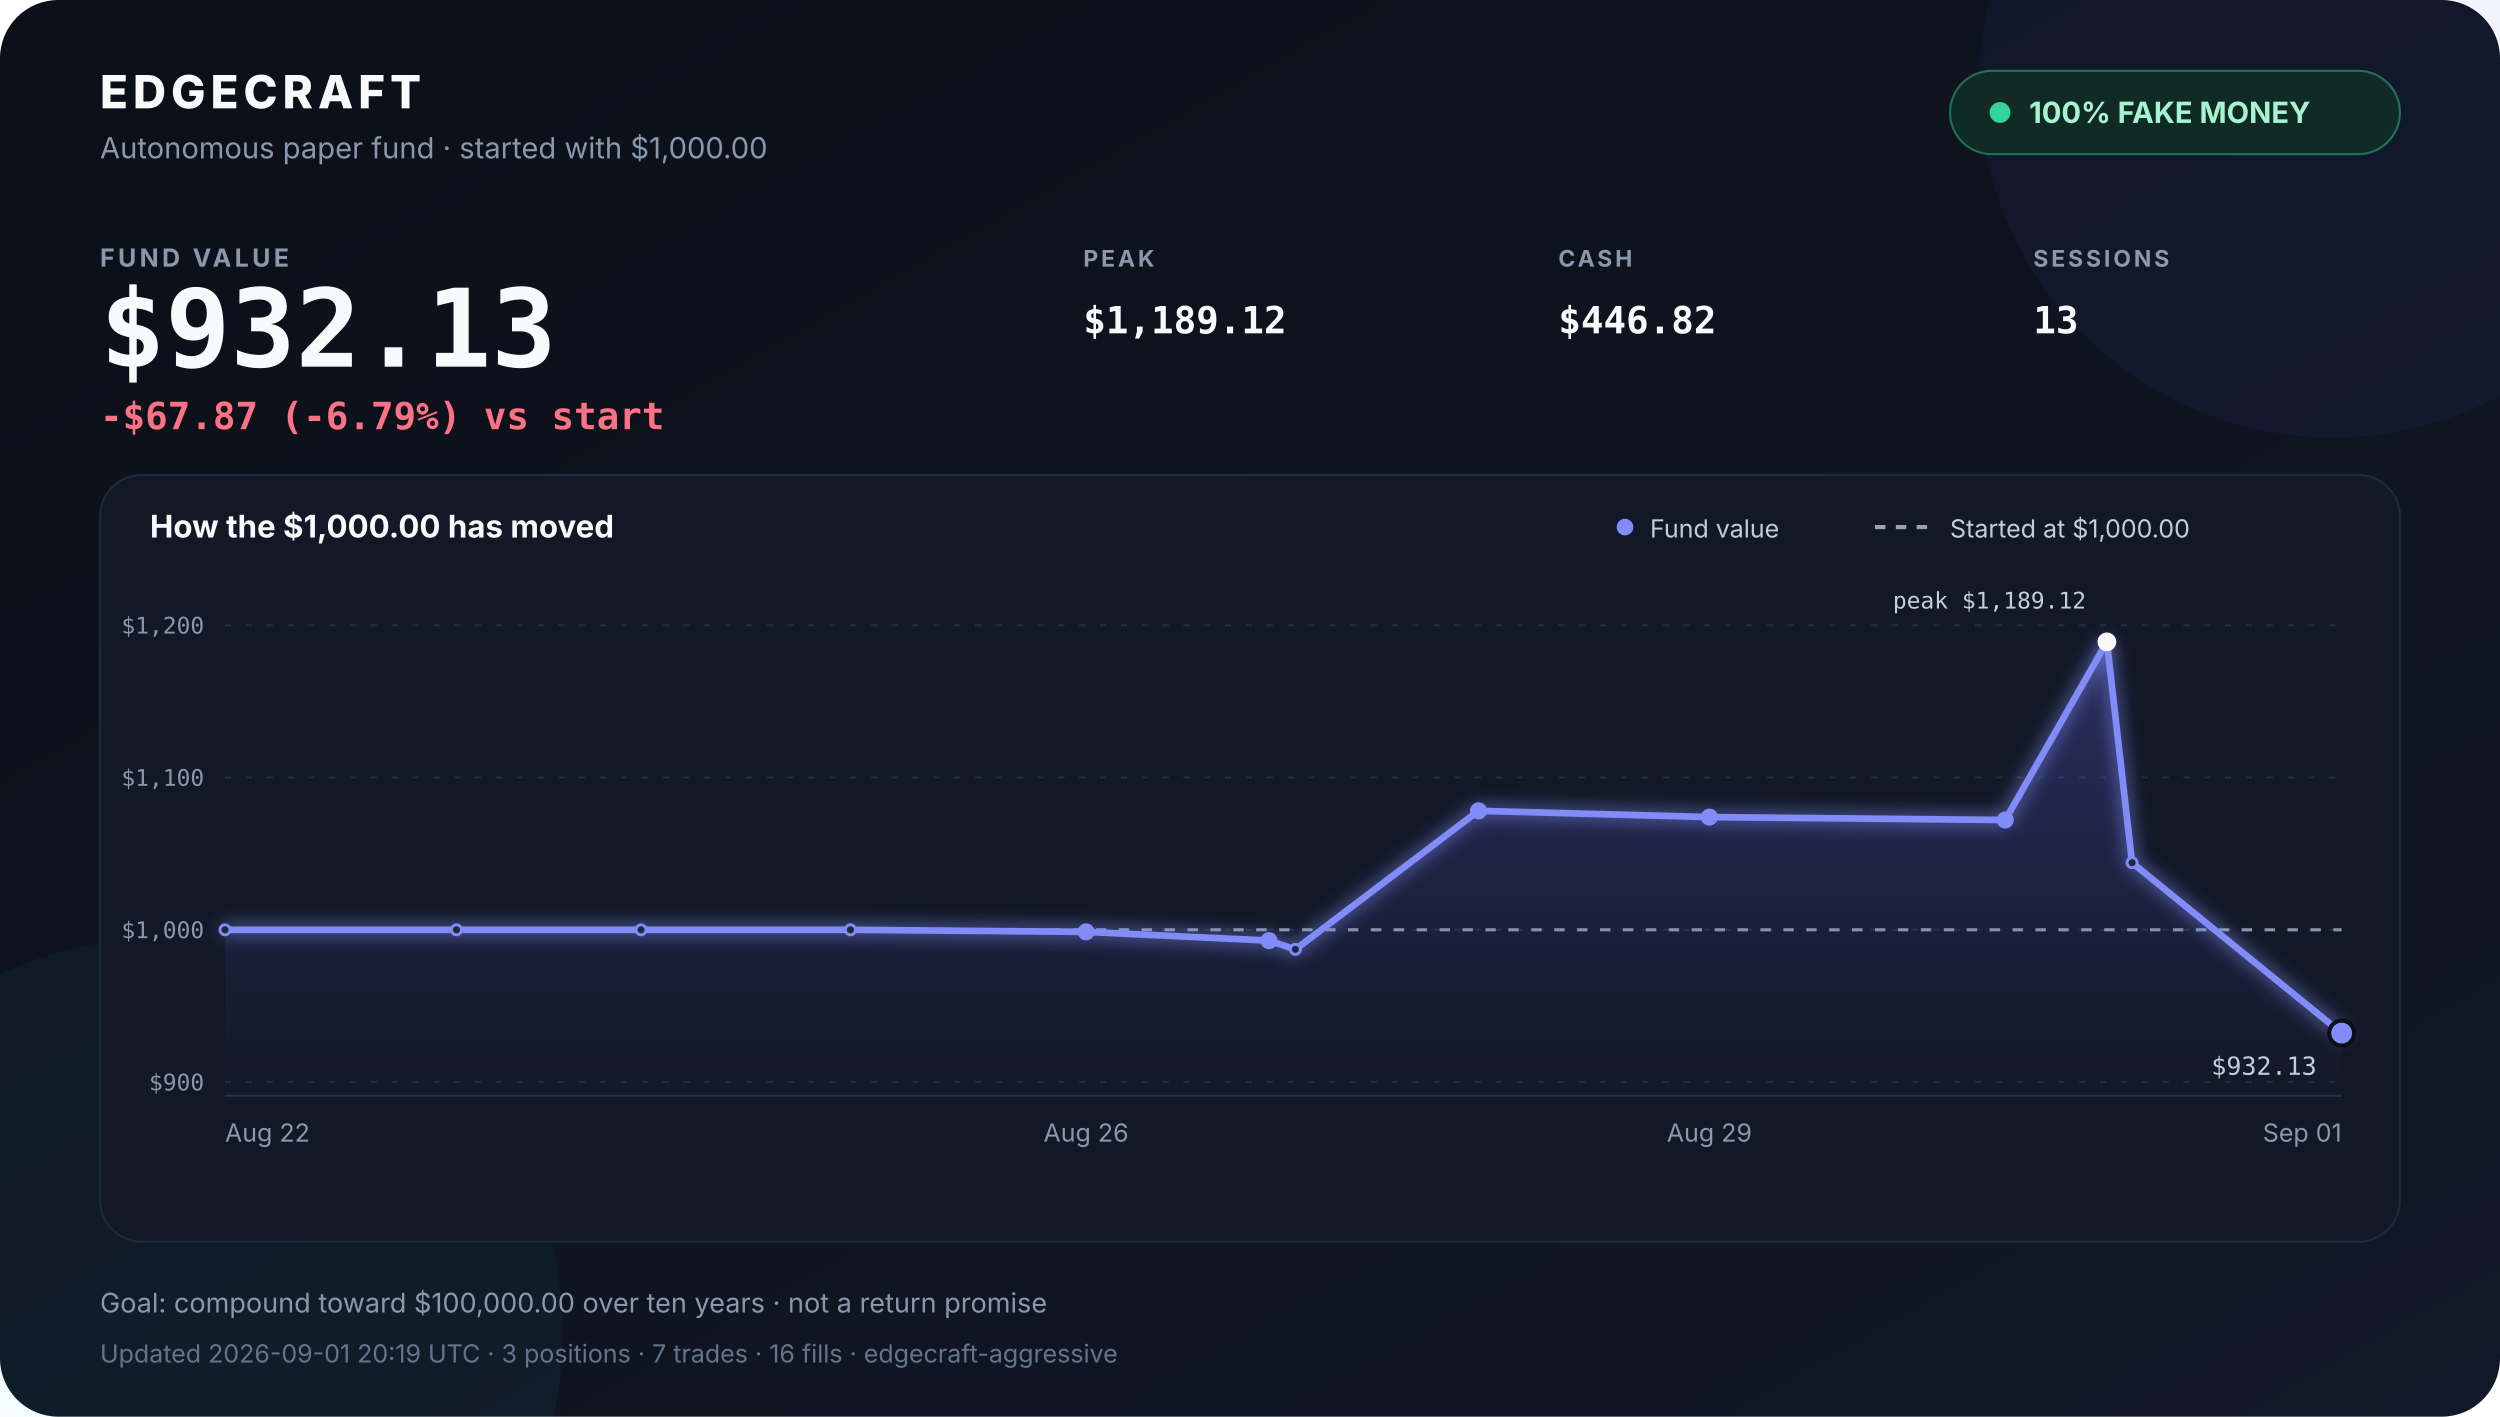
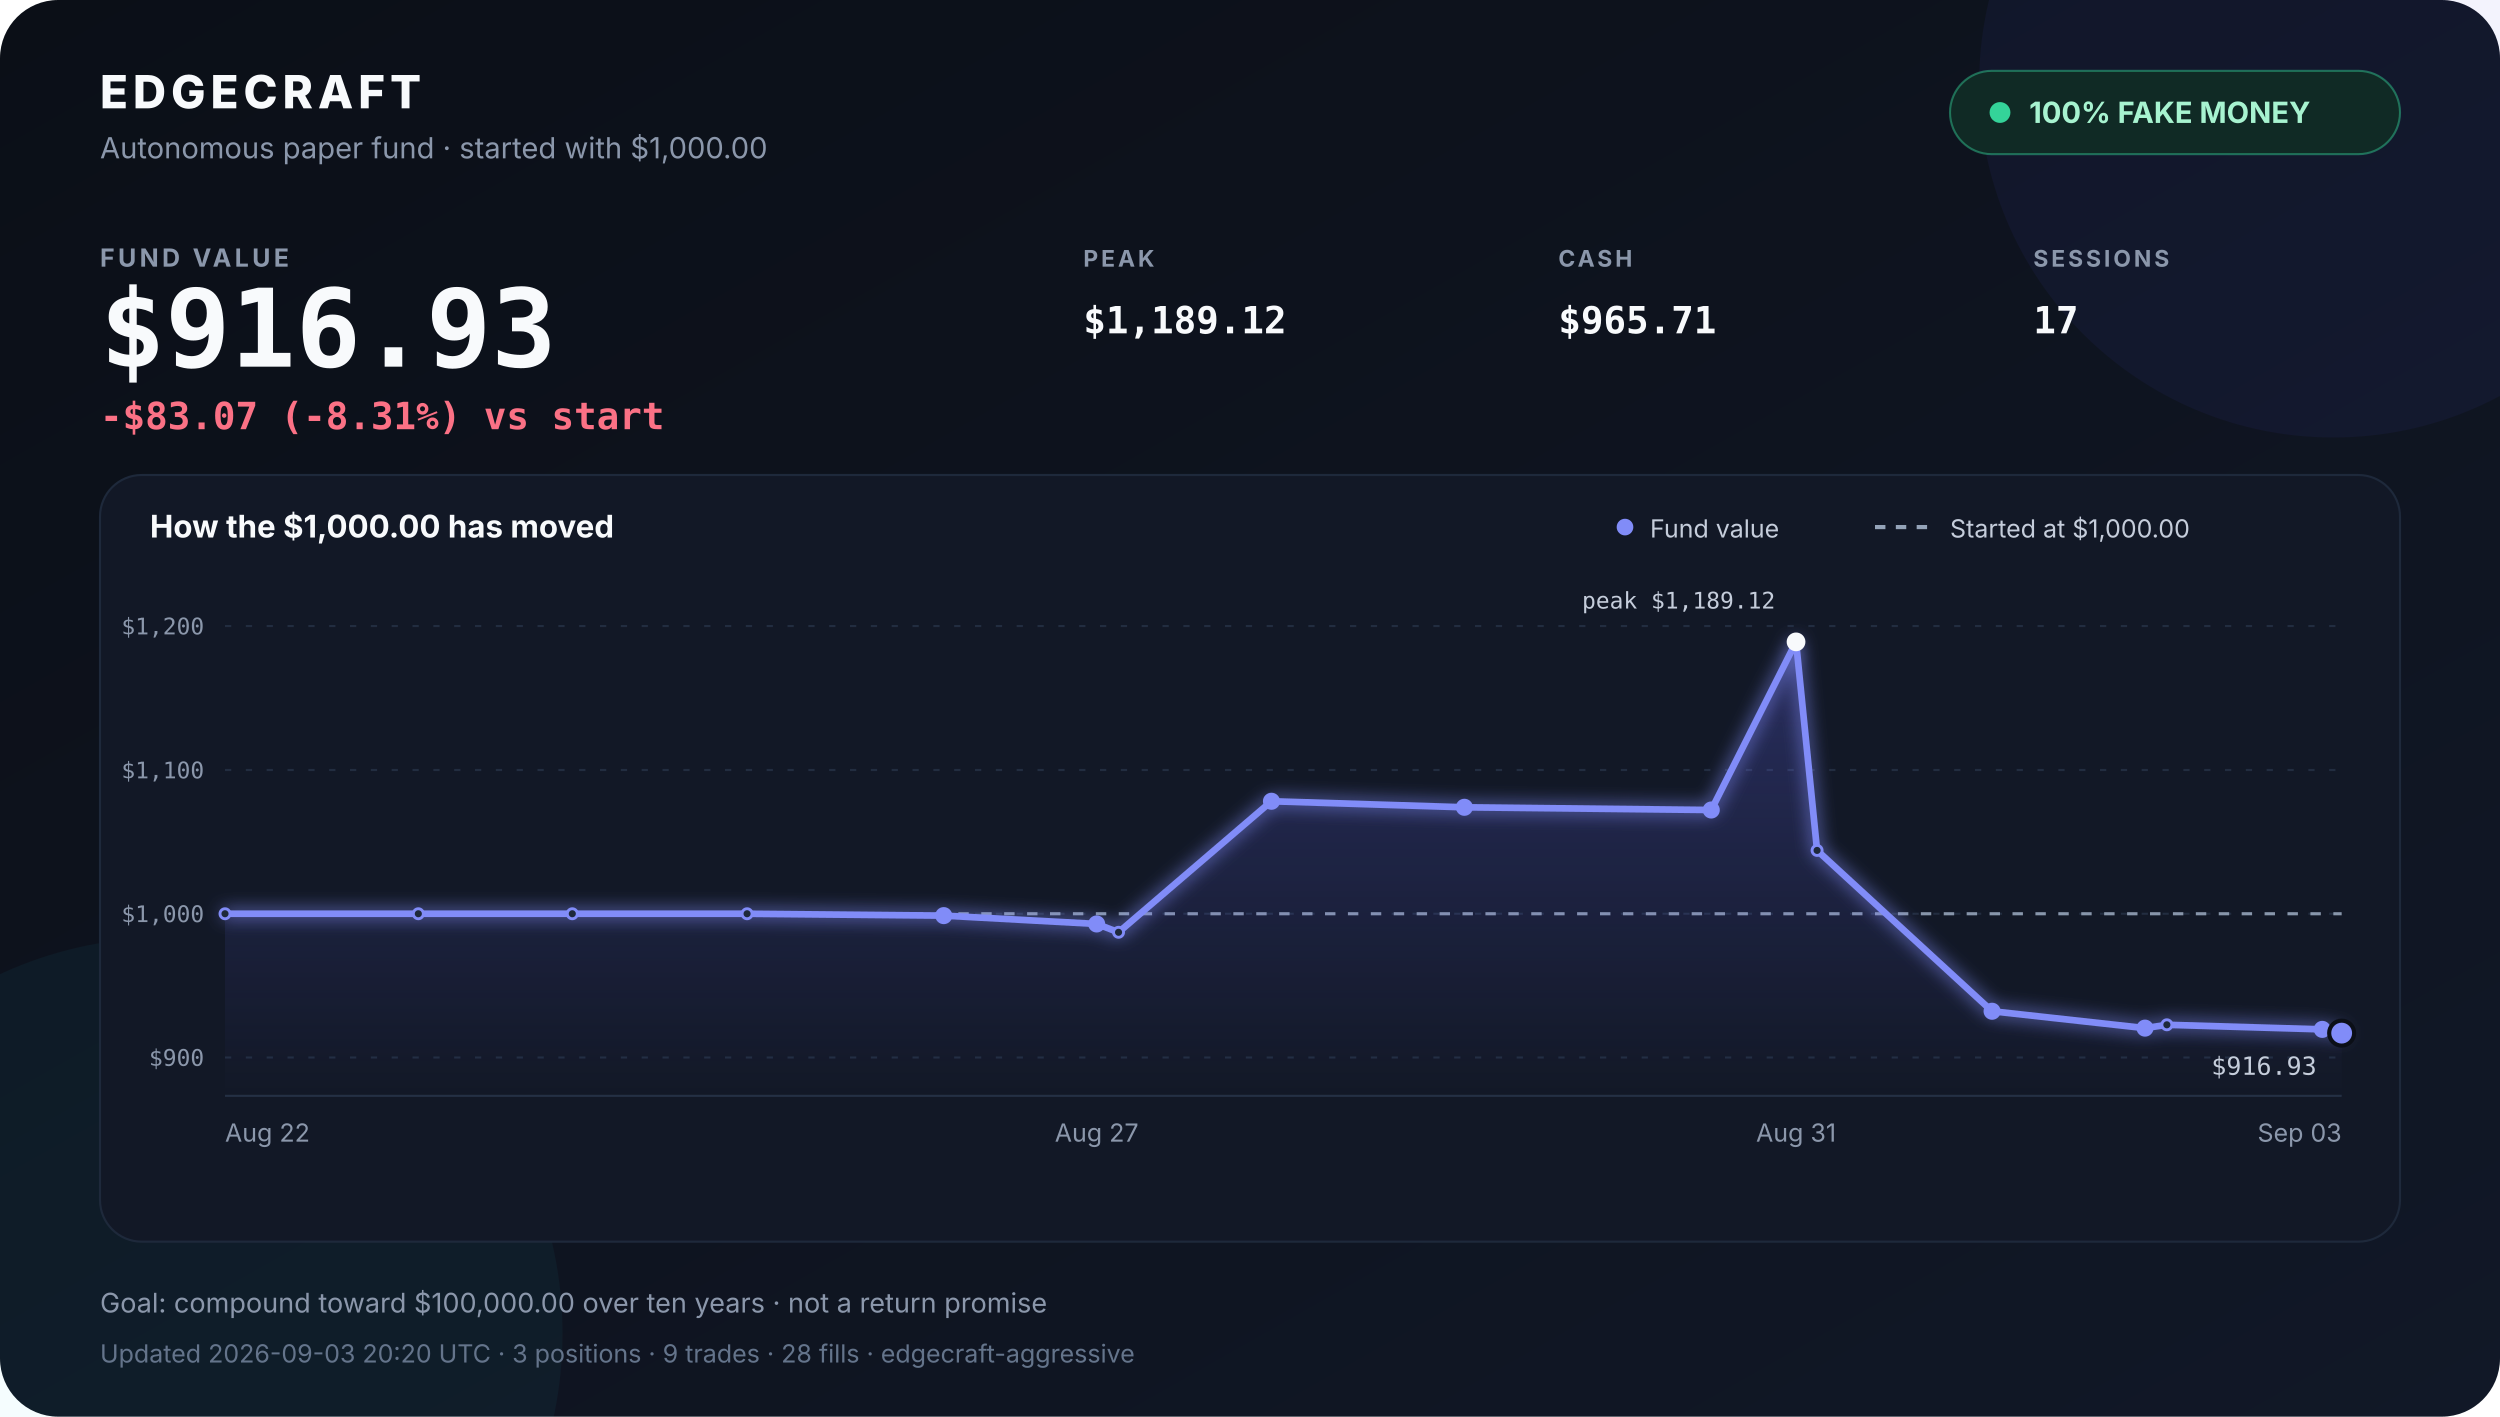
<svg xmlns="http://www.w3.org/2000/svg" width="1200" height="680" viewBox="0 0 1200 680" role="img" aria-labelledby="title desc">
  <defs>
    <linearGradient id="bg" x1="0" y1="0" x2="1" y2="1">
      <stop stop-color="#0b0f17" />
      <stop offset="1" stop-color="#111827" />
    </linearGradient>
    <linearGradient id="area" x1="0" y1="0" x2="0" y2="1">
      <stop stop-color="#6366f1" stop-opacity=".28" />
      <stop offset="1" stop-color="#6366f1" stop-opacity="0" />
    </linearGradient>
    <filter id="glow">
      <feGaussianBlur stdDeviation="4" result="b" />
      <feMerge>
        <feMergeNode in="b" />
        <feMergeNode in="SourceGraphic" />
      </feMerge>
    </filter>
  </defs>
  <rect width="1200" height="680" rx="28" fill="url(#bg)" />
  <circle cx="1120" cy="40" r="170" fill="#4f46e5" opacity=".07" />
  <circle cx="80" cy="640" r="190" fill="#22d3ee" opacity=".05" />
  <g font-family="ui-sans-serif,system-ui,-apple-system,Segoe UI,sans-serif">
    <text x="48" y="52" fill="#f8fafc" font-size="22" font-weight="800" letter-spacing="2.4">EDGECRAFT</text>
    <text x="48" y="76" fill="#8b97ab" font-size="14">Autonomous paper fund · started with $1,000.00</text>
    <rect x="936" y="34" width="216" height="40" rx="20" fill="#102a25" stroke="#34d399" stroke-opacity=".45" />
    <circle cx="960" cy="54" r="5" fill="#34d399" />
    <text x="974" y="59" fill="#a7f3d0" font-size="14" font-weight="700">100% FAKE MONEY</text>
    <text x="48" y="128" fill="#8b97ab" font-size="12" font-weight="700" letter-spacing="1.6">FUND VALUE</text>
-     <text x="48" y="176" fill="#f8fafc" font-size="52" font-weight="800" font-family="ui-monospace,SFMono-Regular,Menlo,monospace">$932.13</text>
-     <text x="48" y="206" fill="#fb7185" font-size="18" font-weight="700" font-family="ui-monospace,SFMono-Regular,Menlo,monospace">-$67.87  (-6.79%) vs start</text>
+     <text x="48" y="176" fill="#f8fafc" font-size="52" font-weight="800" font-family="ui-monospace,SFMono-Regular,Menlo,monospace">$916.93</text>
+     <text x="48" y="206" fill="#fb7185" font-size="18" font-weight="700" font-family="ui-monospace,SFMono-Regular,Menlo,monospace">-$83.07  (-8.31%) vs start</text>
    <text x="520" y="128" fill="#8b97ab" font-size="11" font-weight="700" letter-spacing="1.4">PEAK</text>
    <text x="520" y="160" fill="#f8fafc" font-size="18" font-weight="700" font-family="ui-monospace,SFMono-Regular,Menlo,monospace">$1,189.12</text>
    <text x="748" y="128" fill="#8b97ab" font-size="11" font-weight="700" letter-spacing="1.4">CASH</text>
-     <text x="748" y="160" fill="#f8fafc" font-size="18" font-weight="700" font-family="ui-monospace,SFMono-Regular,Menlo,monospace">$446.82</text>
+     <text x="748" y="160" fill="#f8fafc" font-size="18" font-weight="700" font-family="ui-monospace,SFMono-Regular,Menlo,monospace">$965.71</text>
    <text x="976" y="128" fill="#8b97ab" font-size="11" font-weight="700" letter-spacing="1.4">SESSIONS</text>
-     <text x="976" y="160" fill="#f8fafc" font-size="18" font-weight="700" font-family="ui-monospace,SFMono-Regular,Menlo,monospace">13</text>
+     <text x="976" y="160" fill="#f8fafc" font-size="18" font-weight="700" font-family="ui-monospace,SFMono-Regular,Menlo,monospace">17</text>
    <rect x="48" y="228" width="1104" height="368" rx="20" fill="#121826" stroke="#1e293b" />
    <text x="72" y="258" fill="#f8fafc" font-size="15" font-weight="700">How the $1,000.00 has moved</text>
    <circle cx="780" cy="253" r="4" fill="#818cf8" />
    <text x="792" y="258" fill="#c5cddb" font-size="12">Fund value</text>
    <line x1="900" y1="253" x2="928" y2="253" stroke="#94a3b8" stroke-width="2" stroke-dasharray="5 5" />
    <text x="936" y="258" fill="#c5cddb" font-size="12">Started at $1,000.00</text>
    <line x1="108" y1="526" x2="1124" y2="526" stroke="#243044" />
-     <line x1="108" y1="519.4" x2="1124" y2="519.4" stroke="#243044" stroke-dasharray="3 7" opacity=".85" />
-     <text x="98" y="523.4" text-anchor="end" fill="#8b97ab" font-size="11" font-family="ui-monospace,SFMono-Regular,Menlo,monospace">$900</text>
-     <line x1="108" y1="446.3" x2="1124" y2="446.3" stroke="#243044" stroke-dasharray="3 7" opacity=".85" />
-     <text x="98" y="450.3" text-anchor="end" fill="#8b97ab" font-size="11" font-family="ui-monospace,SFMono-Regular,Menlo,monospace">$1,000</text>
-     <line x1="108" y1="373.2" x2="1124" y2="373.2" stroke="#243044" stroke-dasharray="3 7" opacity=".85" />
-     <text x="98" y="377.2" text-anchor="end" fill="#8b97ab" font-size="11" font-family="ui-monospace,SFMono-Regular,Menlo,monospace">$1,100</text>
-     <line x1="108" y1="300.1" x2="1124" y2="300.1" stroke="#243044" stroke-dasharray="3 7" opacity=".85" />
-     <text x="98" y="304.1" text-anchor="end" fill="#8b97ab" font-size="11" font-family="ui-monospace,SFMono-Regular,Menlo,monospace">$1,200</text>
-     <line x1="108" y1="446.3" x2="1124" y2="446.3" stroke="#94a3b8" stroke-width="1.5" stroke-dasharray="5 6" opacity=".9" />
-     <polygon points="108.0,526.0 108.0,446.3 219.1,446.3 307.7,446.3 408.2,446.3 521.3,447.3 609.1,451.5 621.8,455.7 709.7,389.2 820.5,392.2 962.5,393.6 1011.3,308.1 1023.4,414.1 1124.0,495.9 1124.0,526.0" fill="url(#area)" />
-     <polyline points="108.0,446.3 219.1,446.3 307.7,446.3 408.2,446.3 521.3,447.3 609.1,451.5 621.8,455.7 709.7,389.2 820.5,392.2 962.5,393.6 1011.3,308.1 1023.4,414.1 1124.0,495.9" fill="none" stroke="#818cf8" stroke-width="3.2" stroke-linecap="round" stroke-linejoin="round" filter="url(#glow)" />
-     <circle cx="108.0" cy="446.3" r="2.4" fill="#1e293b" stroke="#818cf8" stroke-width="1.4" />
-     <circle cx="219.1" cy="446.3" r="2.4" fill="#1e293b" stroke="#818cf8" stroke-width="1.4" />
-     <circle cx="307.7" cy="446.3" r="2.4" fill="#1e293b" stroke="#818cf8" stroke-width="1.4" />
-     <circle cx="408.2" cy="446.3" r="2.4" fill="#1e293b" stroke="#818cf8" stroke-width="1.4" />
-     <circle cx="521.3" cy="447.3" r="3.4" fill="#818cf8" stroke="#818cf8" stroke-width="1.4" />
-     <circle cx="609.1" cy="451.5" r="3.4" fill="#818cf8" stroke="#818cf8" stroke-width="1.4" />
-     <circle cx="621.8" cy="455.7" r="2.4" fill="#1e293b" stroke="#818cf8" stroke-width="1.4" />
-     <circle cx="709.7" cy="389.2" r="3.4" fill="#818cf8" stroke="#818cf8" stroke-width="1.4" />
-     <circle cx="820.5" cy="392.2" r="3.4" fill="#818cf8" stroke="#818cf8" stroke-width="1.4" />
-     <circle cx="962.5" cy="393.6" r="3.4" fill="#818cf8" stroke="#818cf8" stroke-width="1.4" />
-     <circle cx="1011.3" cy="308.1" r="3.4" fill="#818cf8" stroke="#818cf8" stroke-width="1.4" />
-     <circle cx="1023.4" cy="414.1" r="2.4" fill="#1e293b" stroke="#818cf8" stroke-width="1.4" />
-     <circle cx="1124.0" cy="495.9" r="3.4" fill="#818cf8" stroke="#818cf8" stroke-width="1.4" />
-     <circle cx="1011.3" cy="308.1" r="4.5" fill="#f8fafc" />
-     <text x="1001.3" y="292.1" text-anchor="end" fill="#c5cddb" font-size="11" font-family="ui-monospace,SFMono-Regular,Menlo,monospace">peak $1,189.12</text>
+     <line x1="108" y1="507.6" x2="1124" y2="507.6" stroke="#243044" stroke-dasharray="3 7" opacity=".85" />
+     <text x="98" y="511.6" text-anchor="end" fill="#8b97ab" font-size="11" font-family="ui-monospace,SFMono-Regular,Menlo,monospace">$900</text>
+     <line x1="108" y1="438.6" x2="1124" y2="438.6" stroke="#243044" stroke-dasharray="3 7" opacity=".85" />
+     <text x="98" y="442.6" text-anchor="end" fill="#8b97ab" font-size="11" font-family="ui-monospace,SFMono-Regular,Menlo,monospace">$1,000</text>
+     <line x1="108" y1="369.6" x2="1124" y2="369.6" stroke="#243044" stroke-dasharray="3 7" opacity=".85" />
+     <text x="98" y="373.6" text-anchor="end" fill="#8b97ab" font-size="11" font-family="ui-monospace,SFMono-Regular,Menlo,monospace">$1,100</text>
+     <line x1="108" y1="300.5" x2="1124" y2="300.5" stroke="#243044" stroke-dasharray="3 7" opacity=".85" />
+     <text x="98" y="304.5" text-anchor="end" fill="#8b97ab" font-size="11" font-family="ui-monospace,SFMono-Regular,Menlo,monospace">$1,200</text>
+     <line x1="108" y1="438.6" x2="1124" y2="438.6" stroke="#94a3b8" stroke-width="1.5" stroke-dasharray="5 6" opacity=".9" />
+     <polygon points="108.0,526.0 108.0,438.6 200.8,438.6 274.7,438.6 358.6,438.6 453.0,439.5 526.4,443.5 536.9,447.5 610.3,384.6 702.9,387.5 821.4,388.8 862.1,308.1 872.2,408.2 956.2,485.4 1029.6,493.5 1040.1,491.9 1114.7,494.1 1124.0,495.9 1124.0,526.0" fill="url(#area)" />
+     <polyline points="108.0,438.6 200.8,438.6 274.7,438.6 358.6,438.6 453.0,439.5 526.4,443.5 536.9,447.5 610.3,384.6 702.9,387.5 821.4,388.8 862.1,308.1 872.2,408.2 956.2,485.4 1029.6,493.5 1040.1,491.9 1114.7,494.1 1124.0,495.9" fill="none" stroke="#818cf8" stroke-width="3.2" stroke-linecap="round" stroke-linejoin="round" filter="url(#glow)" />
+     <circle cx="108.0" cy="438.6" r="2.4" fill="#1e293b" stroke="#818cf8" stroke-width="1.4" />
+     <circle cx="200.8" cy="438.6" r="2.4" fill="#1e293b" stroke="#818cf8" stroke-width="1.4" />
+     <circle cx="274.7" cy="438.6" r="2.4" fill="#1e293b" stroke="#818cf8" stroke-width="1.4" />
+     <circle cx="358.6" cy="438.6" r="2.4" fill="#1e293b" stroke="#818cf8" stroke-width="1.4" />
+     <circle cx="453.0" cy="439.5" r="3.4" fill="#818cf8" stroke="#818cf8" stroke-width="1.4" />
+     <circle cx="526.4" cy="443.5" r="3.4" fill="#818cf8" stroke="#818cf8" stroke-width="1.4" />
+     <circle cx="536.9" cy="447.5" r="2.4" fill="#1e293b" stroke="#818cf8" stroke-width="1.4" />
+     <circle cx="610.3" cy="384.6" r="3.4" fill="#818cf8" stroke="#818cf8" stroke-width="1.4" />
+     <circle cx="702.9" cy="387.5" r="3.4" fill="#818cf8" stroke="#818cf8" stroke-width="1.4" />
+     <circle cx="821.4" cy="388.8" r="3.4" fill="#818cf8" stroke="#818cf8" stroke-width="1.4" />
+     <circle cx="862.1" cy="308.1" r="3.4" fill="#818cf8" stroke="#818cf8" stroke-width="1.4" />
+     <circle cx="872.2" cy="408.2" r="2.4" fill="#1e293b" stroke="#818cf8" stroke-width="1.4" />
+     <circle cx="956.2" cy="485.4" r="3.4" fill="#818cf8" stroke="#818cf8" stroke-width="1.4" />
+     <circle cx="1029.6" cy="493.5" r="3.4" fill="#818cf8" stroke="#818cf8" stroke-width="1.4" />
+     <circle cx="1040.1" cy="491.9" r="2.4" fill="#1e293b" stroke="#818cf8" stroke-width="1.4" />
+     <circle cx="1114.7" cy="494.1" r="3.4" fill="#818cf8" stroke="#818cf8" stroke-width="1.4" />
+     <circle cx="1124.0" cy="495.9" r="2.4" fill="#1e293b" stroke="#818cf8" stroke-width="1.4" />
+     <circle cx="862.1" cy="308.1" r="4.5" fill="#f8fafc" />
+     <text x="852.1" y="292.1" text-anchor="end" fill="#c5cddb" font-size="11" font-family="ui-monospace,SFMono-Regular,Menlo,monospace">peak $1,189.12</text>
    <circle cx="1124.0" cy="495.9" r="6" fill="#818cf8" stroke="#0b0f17" stroke-width="2" />
-     <text x="1112.0" y="515.9" text-anchor="end" fill="#c5cddb" font-size="12" font-family="ui-monospace,SFMono-Regular,Menlo,monospace">$932.13</text>
+     <text x="1112.0" y="515.9" text-anchor="end" fill="#c5cddb" font-size="12" font-family="ui-monospace,SFMono-Regular,Menlo,monospace">$916.93</text>
    <text x="108.0" y="548" text-anchor="start" fill="#8b97ab" font-size="12">Aug 22</text>
-     <text x="521.3" y="548" text-anchor="middle" fill="#8b97ab" font-size="12">Aug 26</text>
-     <text x="820.5" y="548" text-anchor="middle" fill="#8b97ab" font-size="12">Aug 29</text>
-     <text x="1124.0" y="548" text-anchor="end" fill="#8b97ab" font-size="12">Sep 01</text>
+     <text x="526.4" y="548" text-anchor="middle" fill="#8b97ab" font-size="12">Aug 27</text>
+     <text x="862.1" y="548" text-anchor="middle" fill="#8b97ab" font-size="12">Aug 31</text>
+     <text x="1124.0" y="548" text-anchor="end" fill="#8b97ab" font-size="12">Sep 03</text>
    <text x="48" y="630" fill="#8b97ab" font-size="13">Goal: compound toward $100,000.00 over ten years · not a return promise</text>
-     <text x="48" y="654" fill="#64748b" font-size="12">Updated 2026-09-01 20:19 UTC · 3 positions · 7 trades · 16 fills · edgecraft-aggressive</text>
+     <text x="48" y="654" fill="#64748b" font-size="12">Updated 2026-09-03 20:20 UTC · 3 positions · 9 trades · 28 fills · edgecraft-aggressive</text>
  </g>
</svg>
